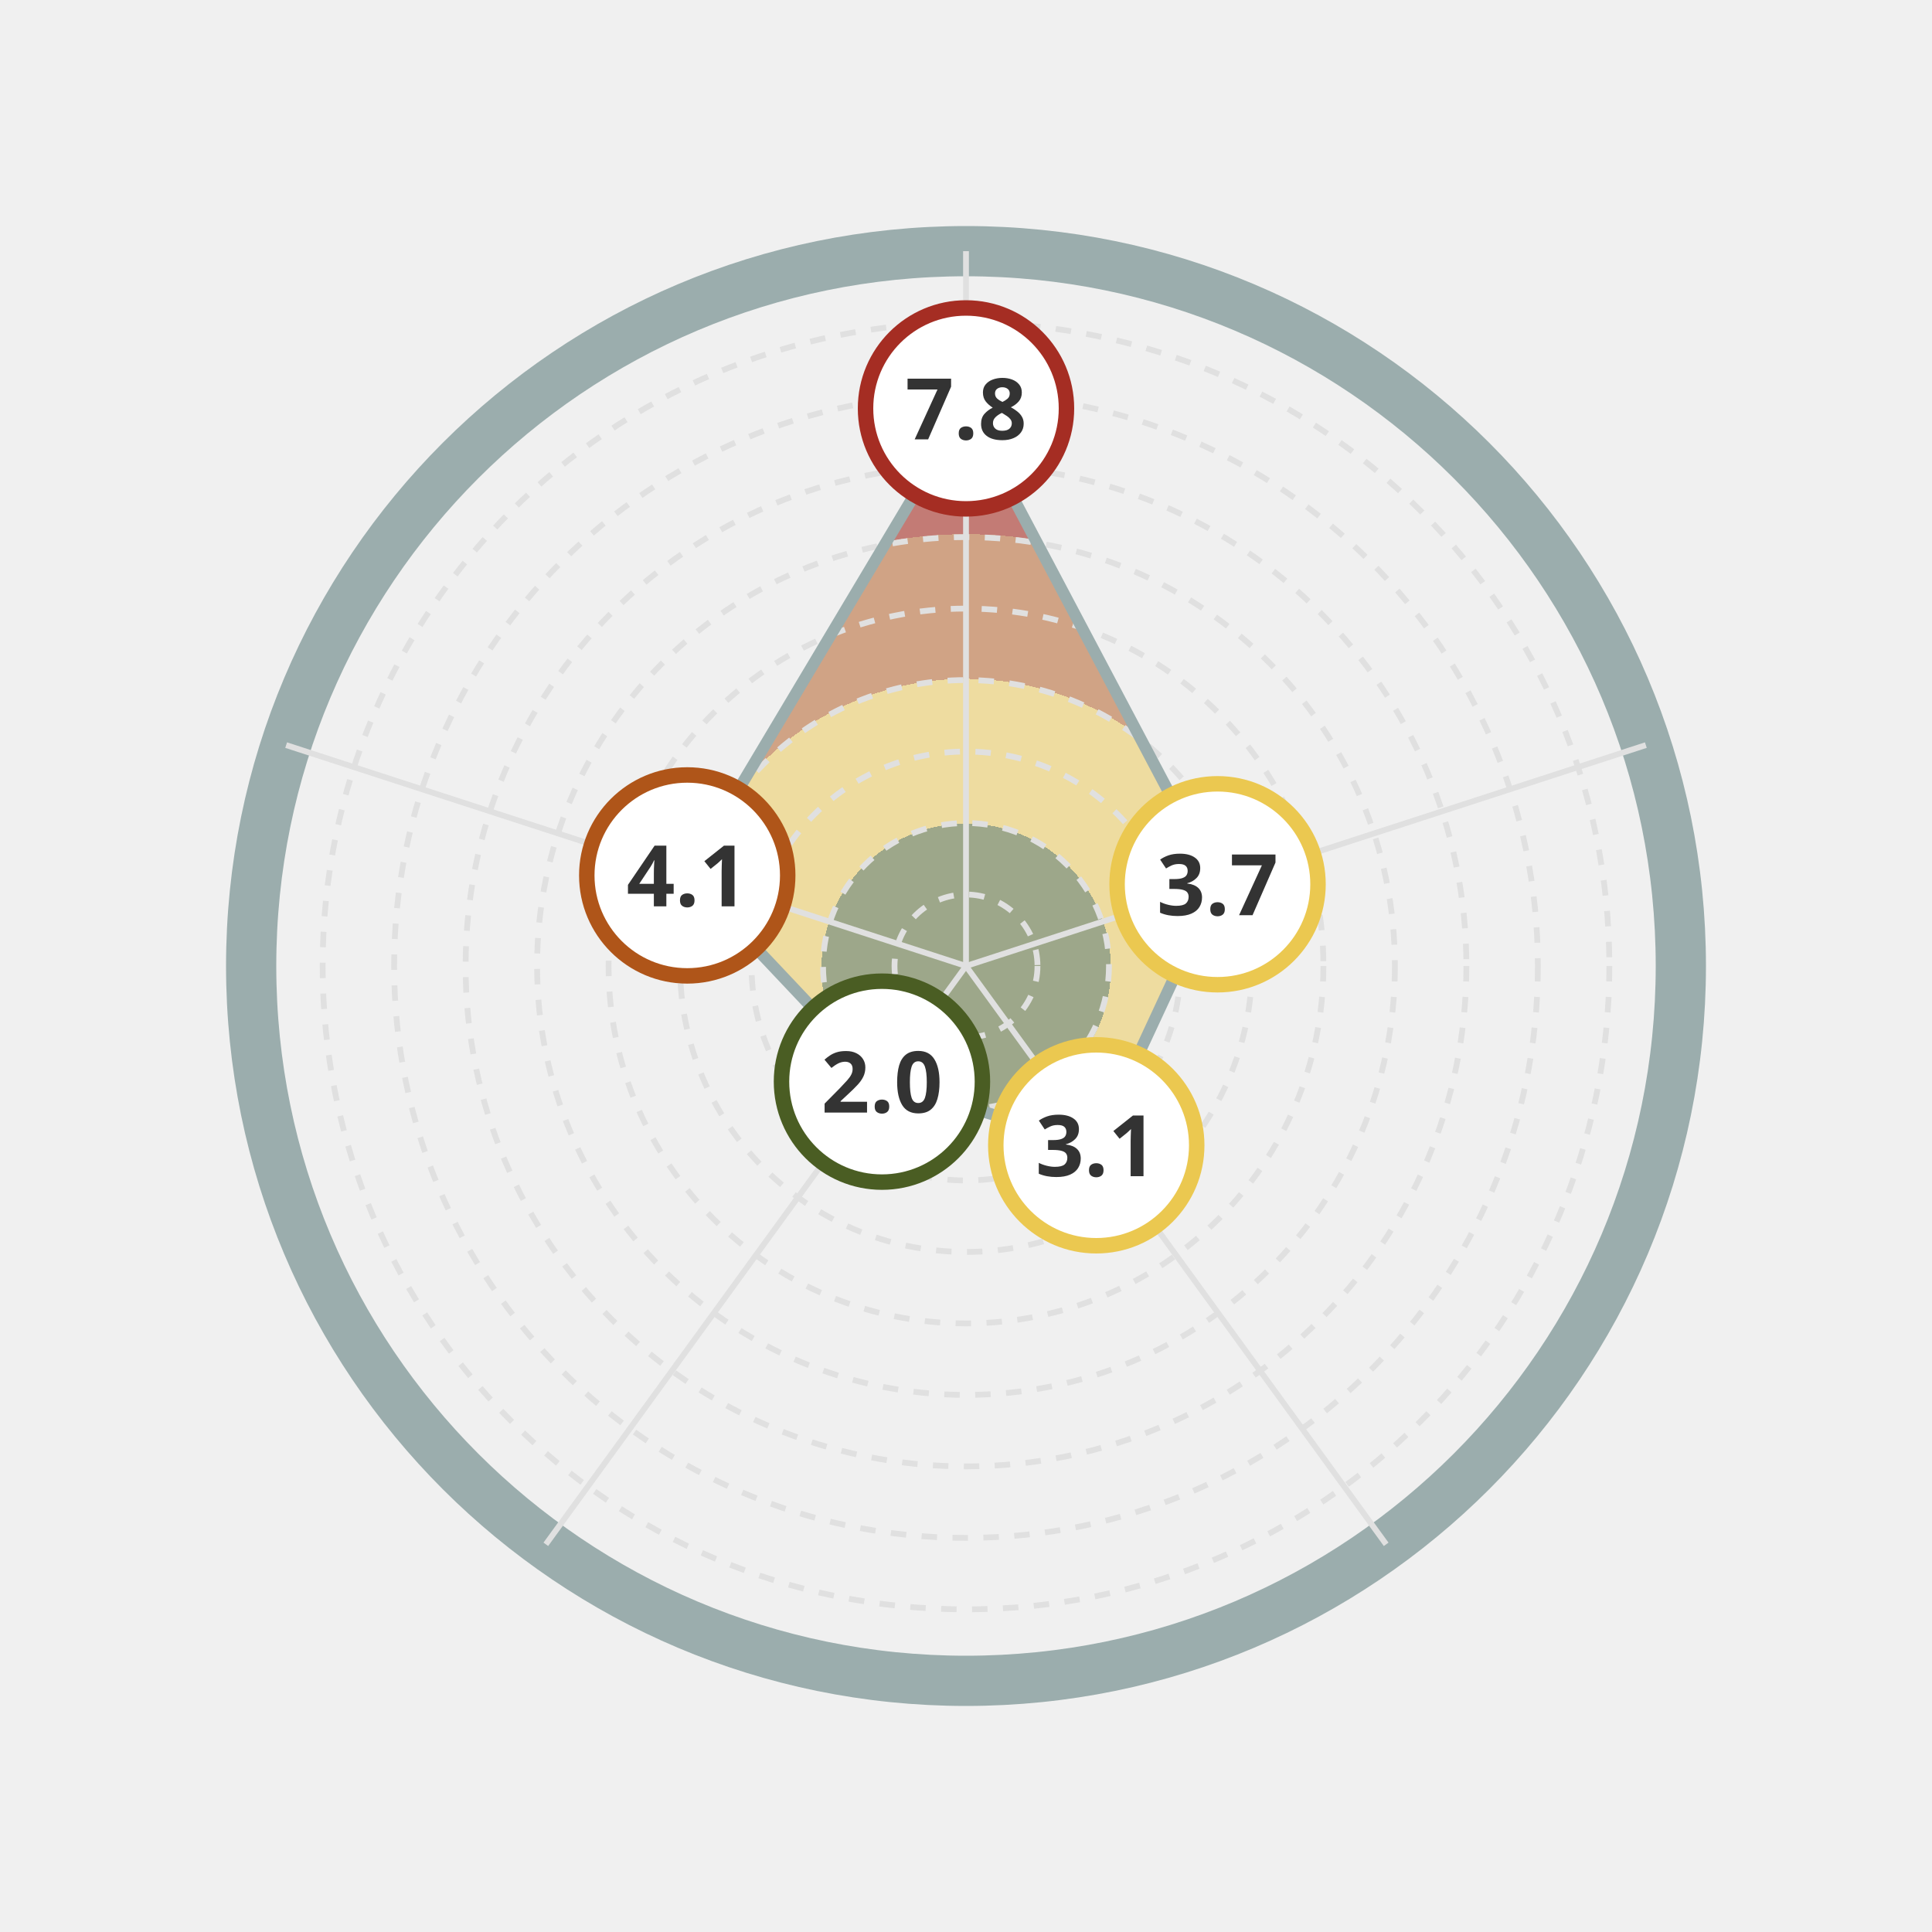
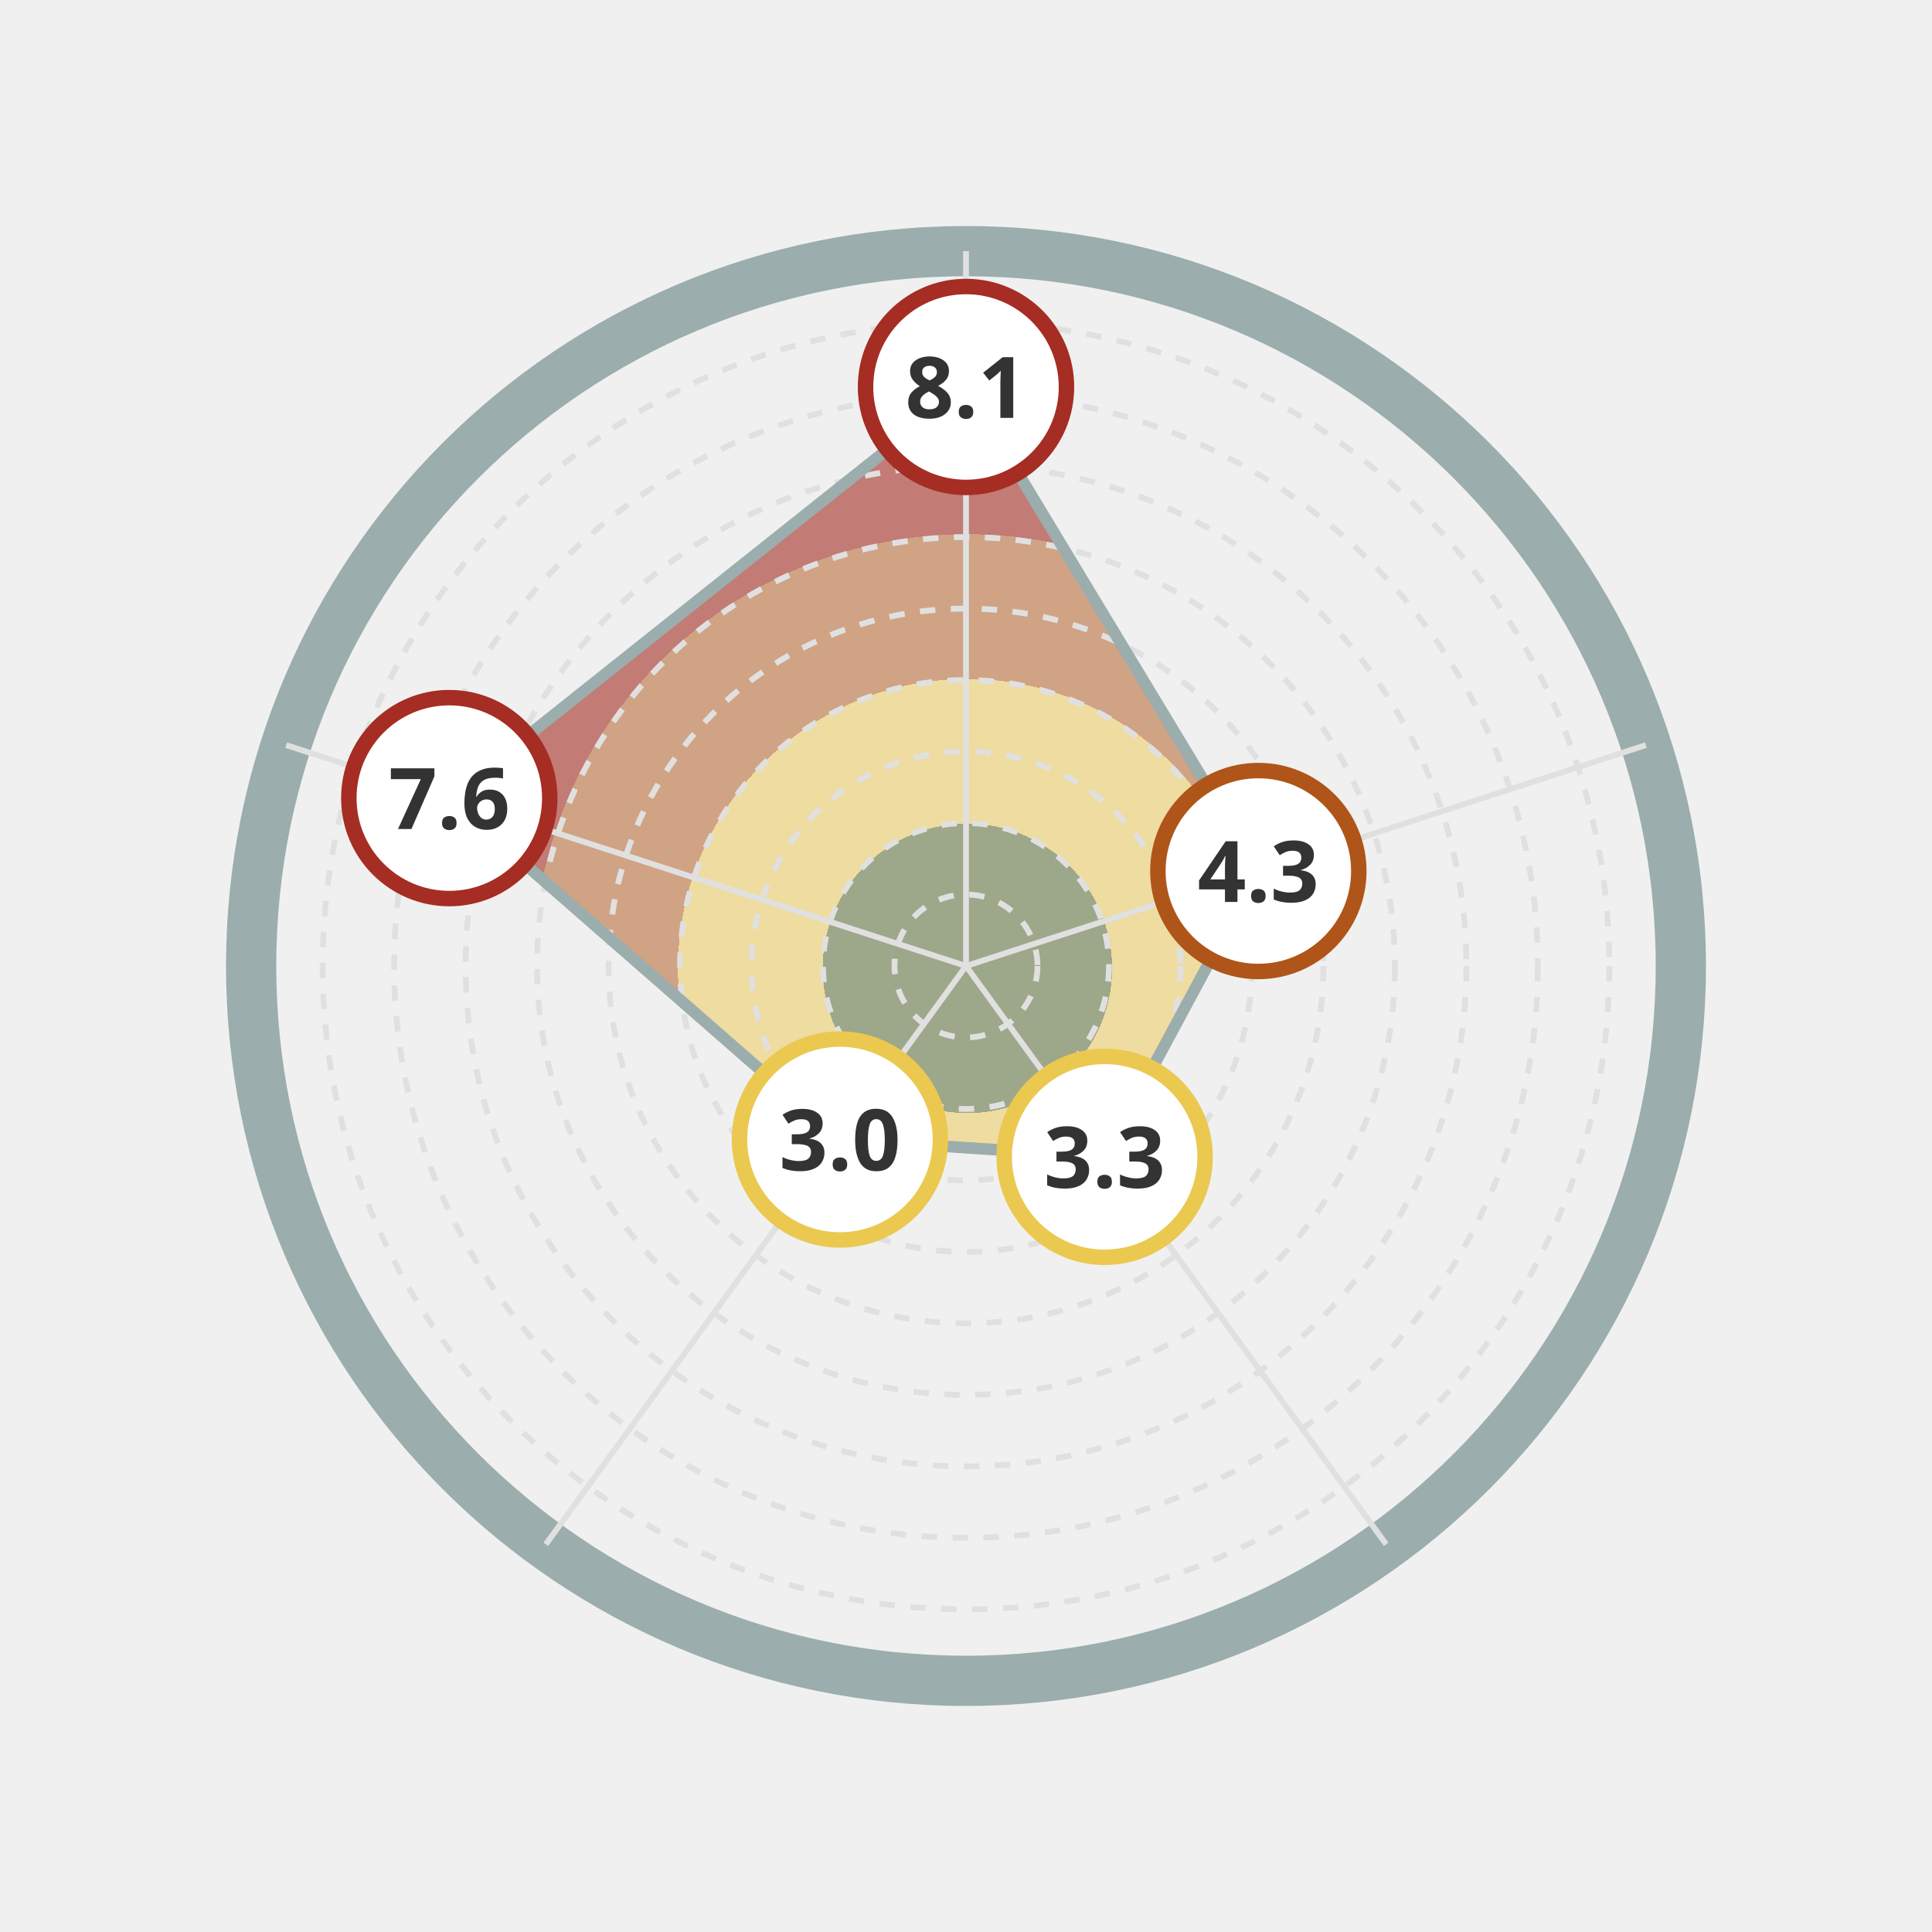
<svg xmlns="http://www.w3.org/2000/svg" viewBox="0 0 500 500">
  <defs>
    <clipPath id="spider-clip-879_S1">
-       <polygon points="250.00,105.70 315.10,228.85 283.71,296.40 228.25,279.93 177.86,226.56" />
+       <polygon points="250.00,100.15 325.66,225.42 285.88,299.39 217.38,294.90 116.28,206.55" />
    </clipPath>
    <radialGradient id="spider-heat-879_S1" cx="50%" cy="50%" r="50%">
      <stop offset="0%" stop-color="#4a5d23" stop-opacity="0.5" />
      <stop offset="20%" stop-color="#4a5d23" stop-opacity="0.5" />
      <stop offset="20%" stop-color="#ebc850" stop-opacity="0.5" />
      <stop offset="40%" stop-color="#ebc850" stop-opacity="0.5" />
      <stop offset="40%" stop-color="#af5519" stop-opacity="0.5" />
      <stop offset="60%" stop-color="#af5519" stop-opacity="0.5" />
      <stop offset="60%" stop-color="#a52d23" stop-opacity="0.6" />
      <stop offset="100%" stop-color="#a52d23" stop-opacity="0.6" />
    </radialGradient>
  </defs>
  <circle cx="250" cy="250" r="185" fill="url(#spider-heat-879_S1)" clip-path="url(#spider-clip-879_S1)" />
  <g stroke="#e0e0e0" stroke-width="1.5" fill="none">
    <circle cx="250" cy="250" r="18.5" stroke-dasharray="4,4" />
    <circle cx="250" cy="250" r="37.0" stroke-dasharray="4,4" />
    <circle cx="250" cy="250" r="55.5" stroke-dasharray="4,4" />
    <circle cx="250" cy="250" r="74.0" stroke-dasharray="4,4" />
    <circle cx="250" cy="250" r="92.5" stroke-dasharray="4,4" />
    <circle cx="250" cy="250" r="111.0" stroke-dasharray="4,4" />
    <circle cx="250" cy="250" r="129.5" stroke-dasharray="4,4" />
    <circle cx="250" cy="250" r="148.0" stroke-dasharray="4,4" />
    <circle cx="250" cy="250" r="166.5" stroke-dasharray="4,4" />
    <circle cx="250" cy="250" r="185.0" stroke-dasharray="4,4" />
    <circle cx="250" cy="250" r="185" stroke="#9badad" stroke-width="13" />
    <line x1="250" y1="250" x2="250.0" y2="65.0" />
    <line x1="250" y1="250" x2="425.945" y2="192.832" />
    <line x1="250" y1="250" x2="358.74" y2="399.668" />
    <line x1="250" y1="250" x2="141.26" y2="399.668" />
    <line x1="250" y1="250" x2="74.055" y2="192.832" />
  </g>
-   <polygon points="250.00,105.70 315.10,228.85 283.71,296.40 228.25,279.93 177.86,226.56" fill="none" stroke="#9badad" stroke-width="3" stroke-linejoin="round" />
+   <polygon points="250.00,100.15 325.66,225.42 285.88,299.39 217.38,294.90 116.28,206.55" fill="none" stroke="#9badad" stroke-width="3" stroke-linejoin="round" />
  <g>
-     <circle cx="250.00" cy="105.70" r="26" fill="white" stroke="#a52d23" stroke-width="4" />
-     <text x="250.00" y="113.70" font-family="Montserrat, sans-serif" font-size="22" font-weight="900" text-anchor="middle" fill="#333333ff">7.8</text>
+     <circle cx="250.00" cy="100.15" r="26" fill="white" stroke="#a52d23" stroke-width="4" />
+     <text x="250.00" y="108.15" font-family="Montserrat, sans-serif" font-size="22" font-weight="900" text-anchor="middle" fill="#333333ff">8.1</text>
  </g>
  <g>
-     <circle cx="315.10" cy="228.85" r="26" fill="white" stroke="#ebc850" stroke-width="4" />
-     <text x="315.10" y="236.85" font-family="Montserrat, sans-serif" font-size="22" font-weight="900" text-anchor="middle" fill="#333333ff">3.7</text>
+     <circle cx="325.66" cy="225.42" r="26" fill="white" stroke="#af5519" stroke-width="4" />
+     <text x="325.66" y="233.42" font-family="Montserrat, sans-serif" font-size="22" font-weight="900" text-anchor="middle" fill="#333333ff">4.3</text>
  </g>
  <g>
-     <circle cx="283.71" cy="296.40" r="26" fill="white" stroke="#ebc850" stroke-width="4" />
-     <text x="283.71" y="304.40" font-family="Montserrat, sans-serif" font-size="22" font-weight="900" text-anchor="middle" fill="#333333ff">3.1</text>
+     <circle cx="285.88" cy="299.39" r="26" fill="white" stroke="#ebc850" stroke-width="4" />
+     <text x="285.88" y="307.39" font-family="Montserrat, sans-serif" font-size="22" font-weight="900" text-anchor="middle" fill="#333333ff">3.3</text>
  </g>
  <g>
-     <circle cx="228.25" cy="279.93" r="26" fill="white" stroke="#4a5d23" stroke-width="4" />
-     <text x="228.25" y="287.93" font-family="Montserrat, sans-serif" font-size="22" font-weight="900" text-anchor="middle" fill="#333333ff">2.0</text>
+     <circle cx="217.38" cy="294.90" r="26" fill="white" stroke="#ebc850" stroke-width="4" />
+     <text x="217.38" y="302.90" font-family="Montserrat, sans-serif" font-size="22" font-weight="900" text-anchor="middle" fill="#333333ff">3.0</text>
  </g>
  <g>
-     <circle cx="177.86" cy="226.56" r="26" fill="white" stroke="#af5519" stroke-width="4" />
-     <text x="177.86" y="234.56" font-family="Montserrat, sans-serif" font-size="22" font-weight="900" text-anchor="middle" fill="#333333ff">4.1</text>
+     <circle cx="116.28" cy="206.55" r="26" fill="white" stroke="#a52d23" stroke-width="4" />
+     <text x="116.28" y="214.55" font-family="Montserrat, sans-serif" font-size="22" font-weight="900" text-anchor="middle" fill="#333333ff">7.6</text>
  </g>
</svg>
